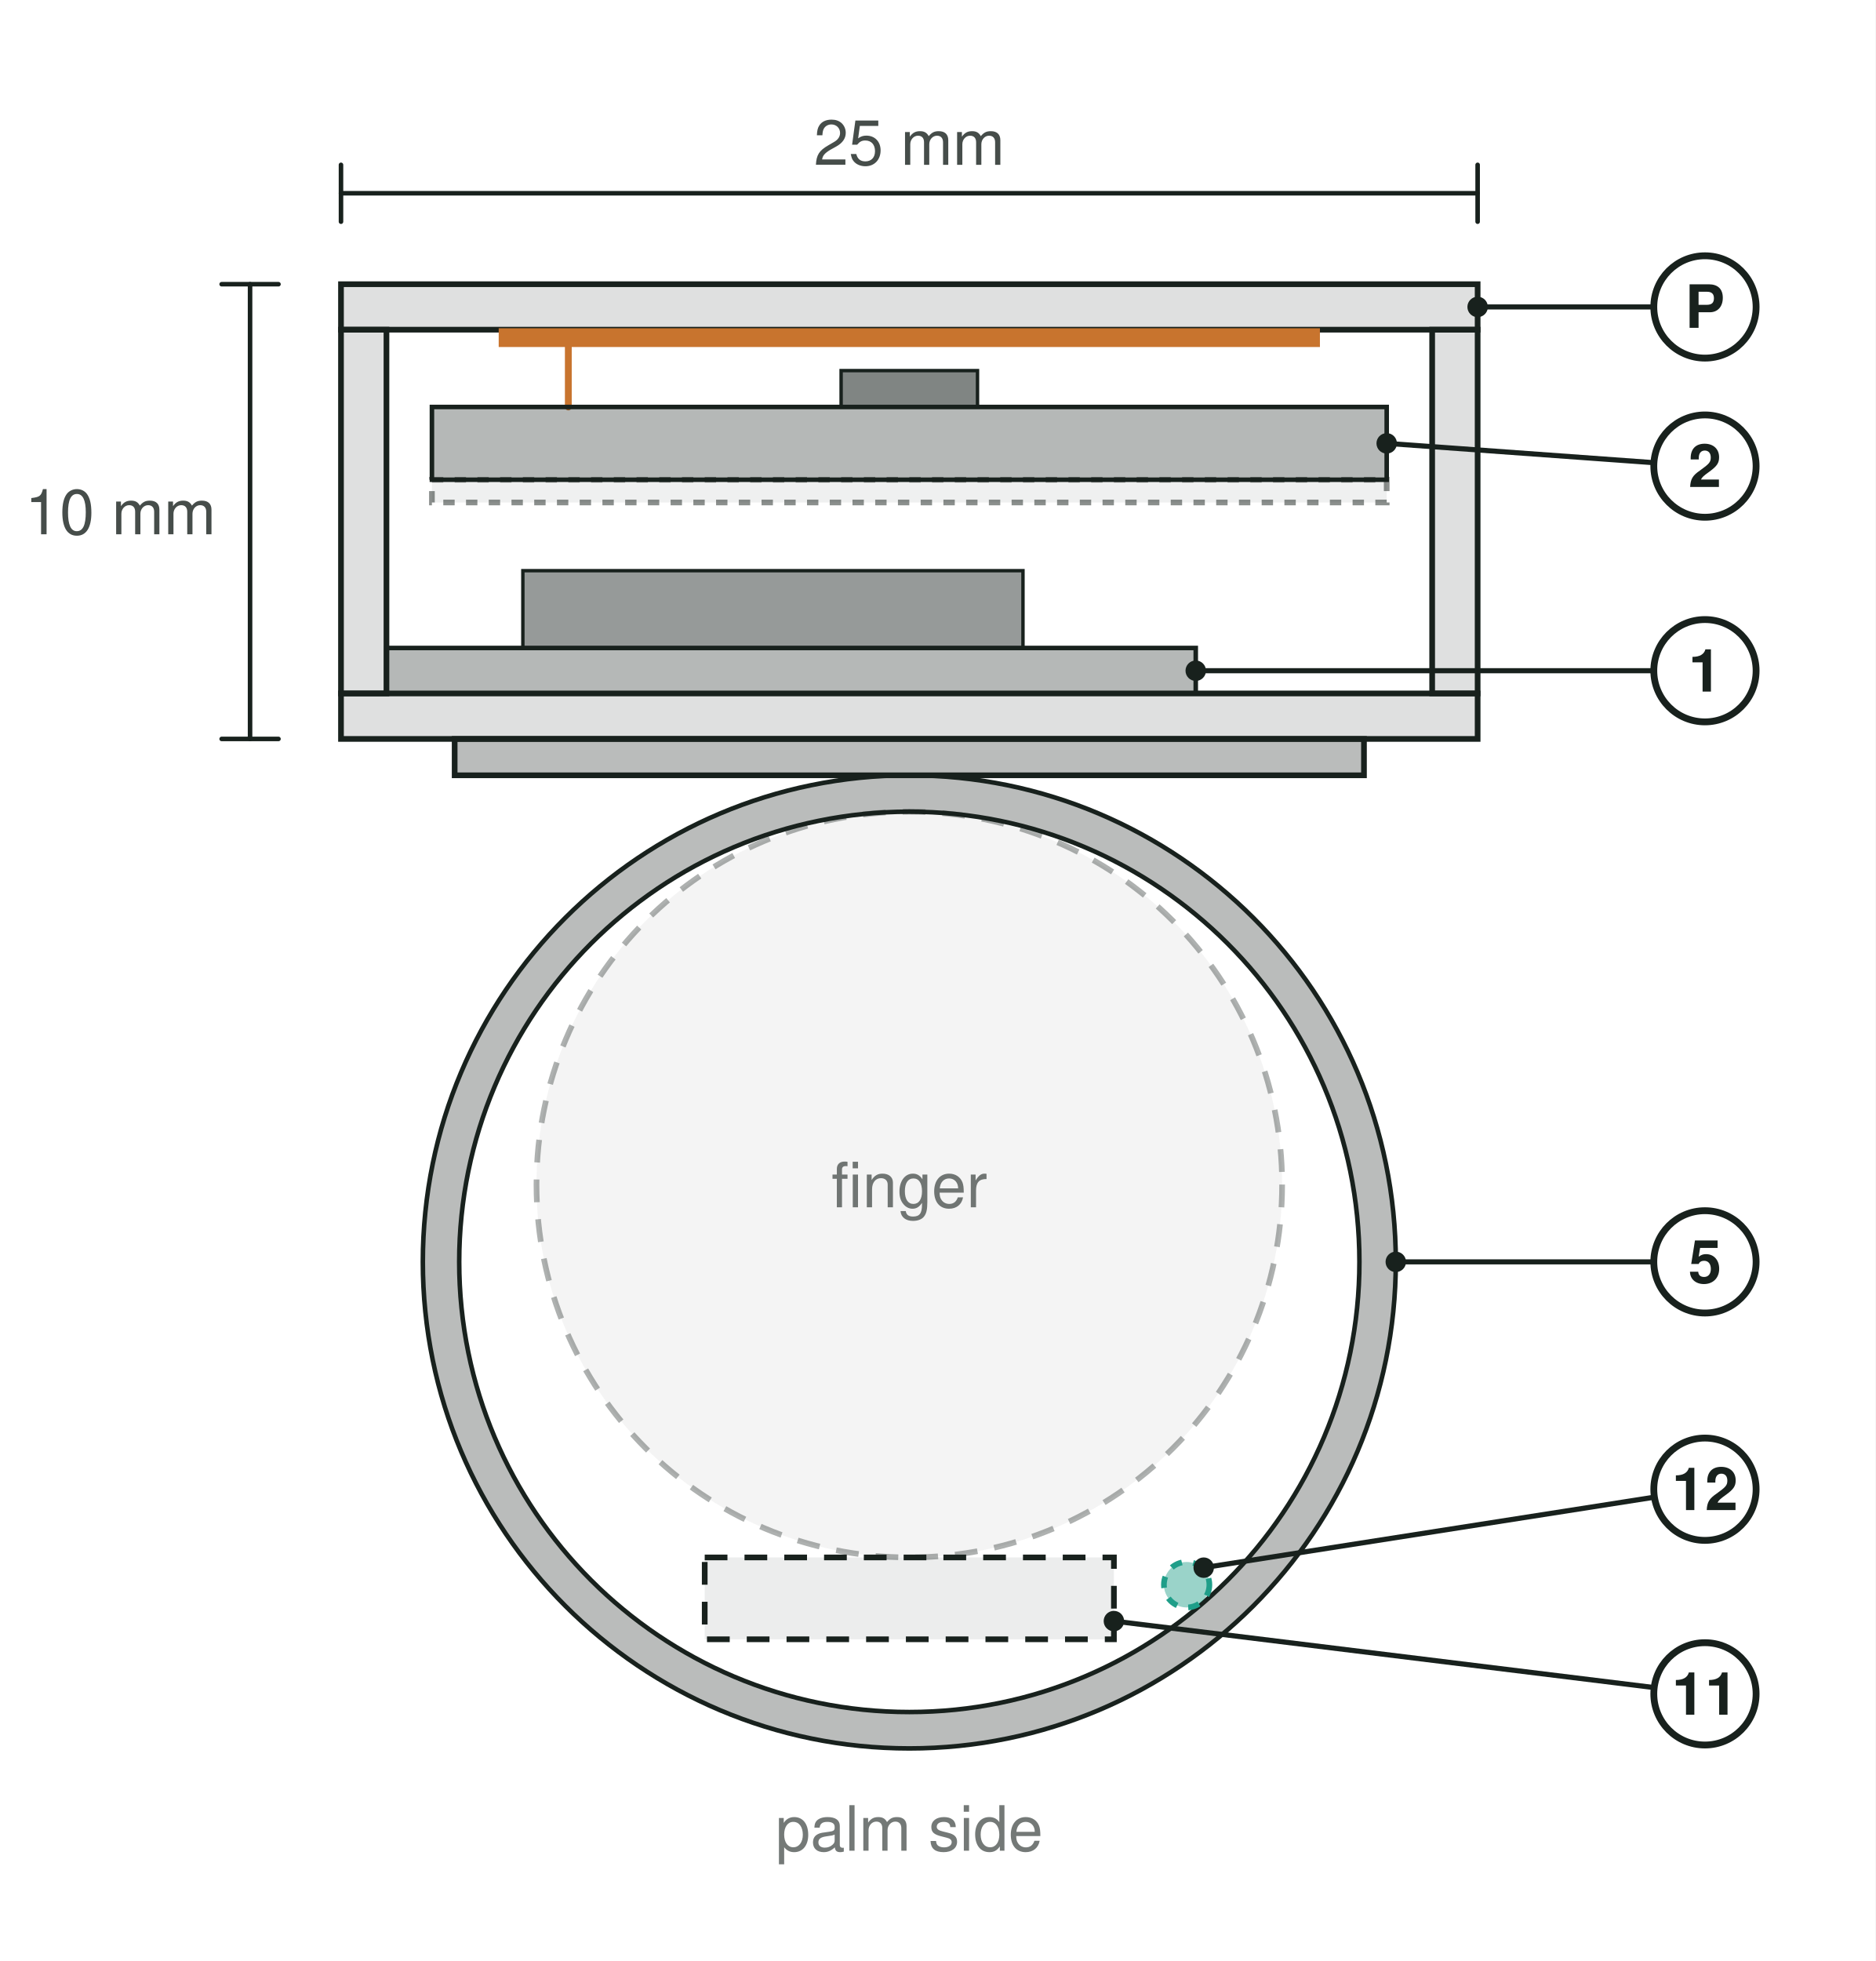
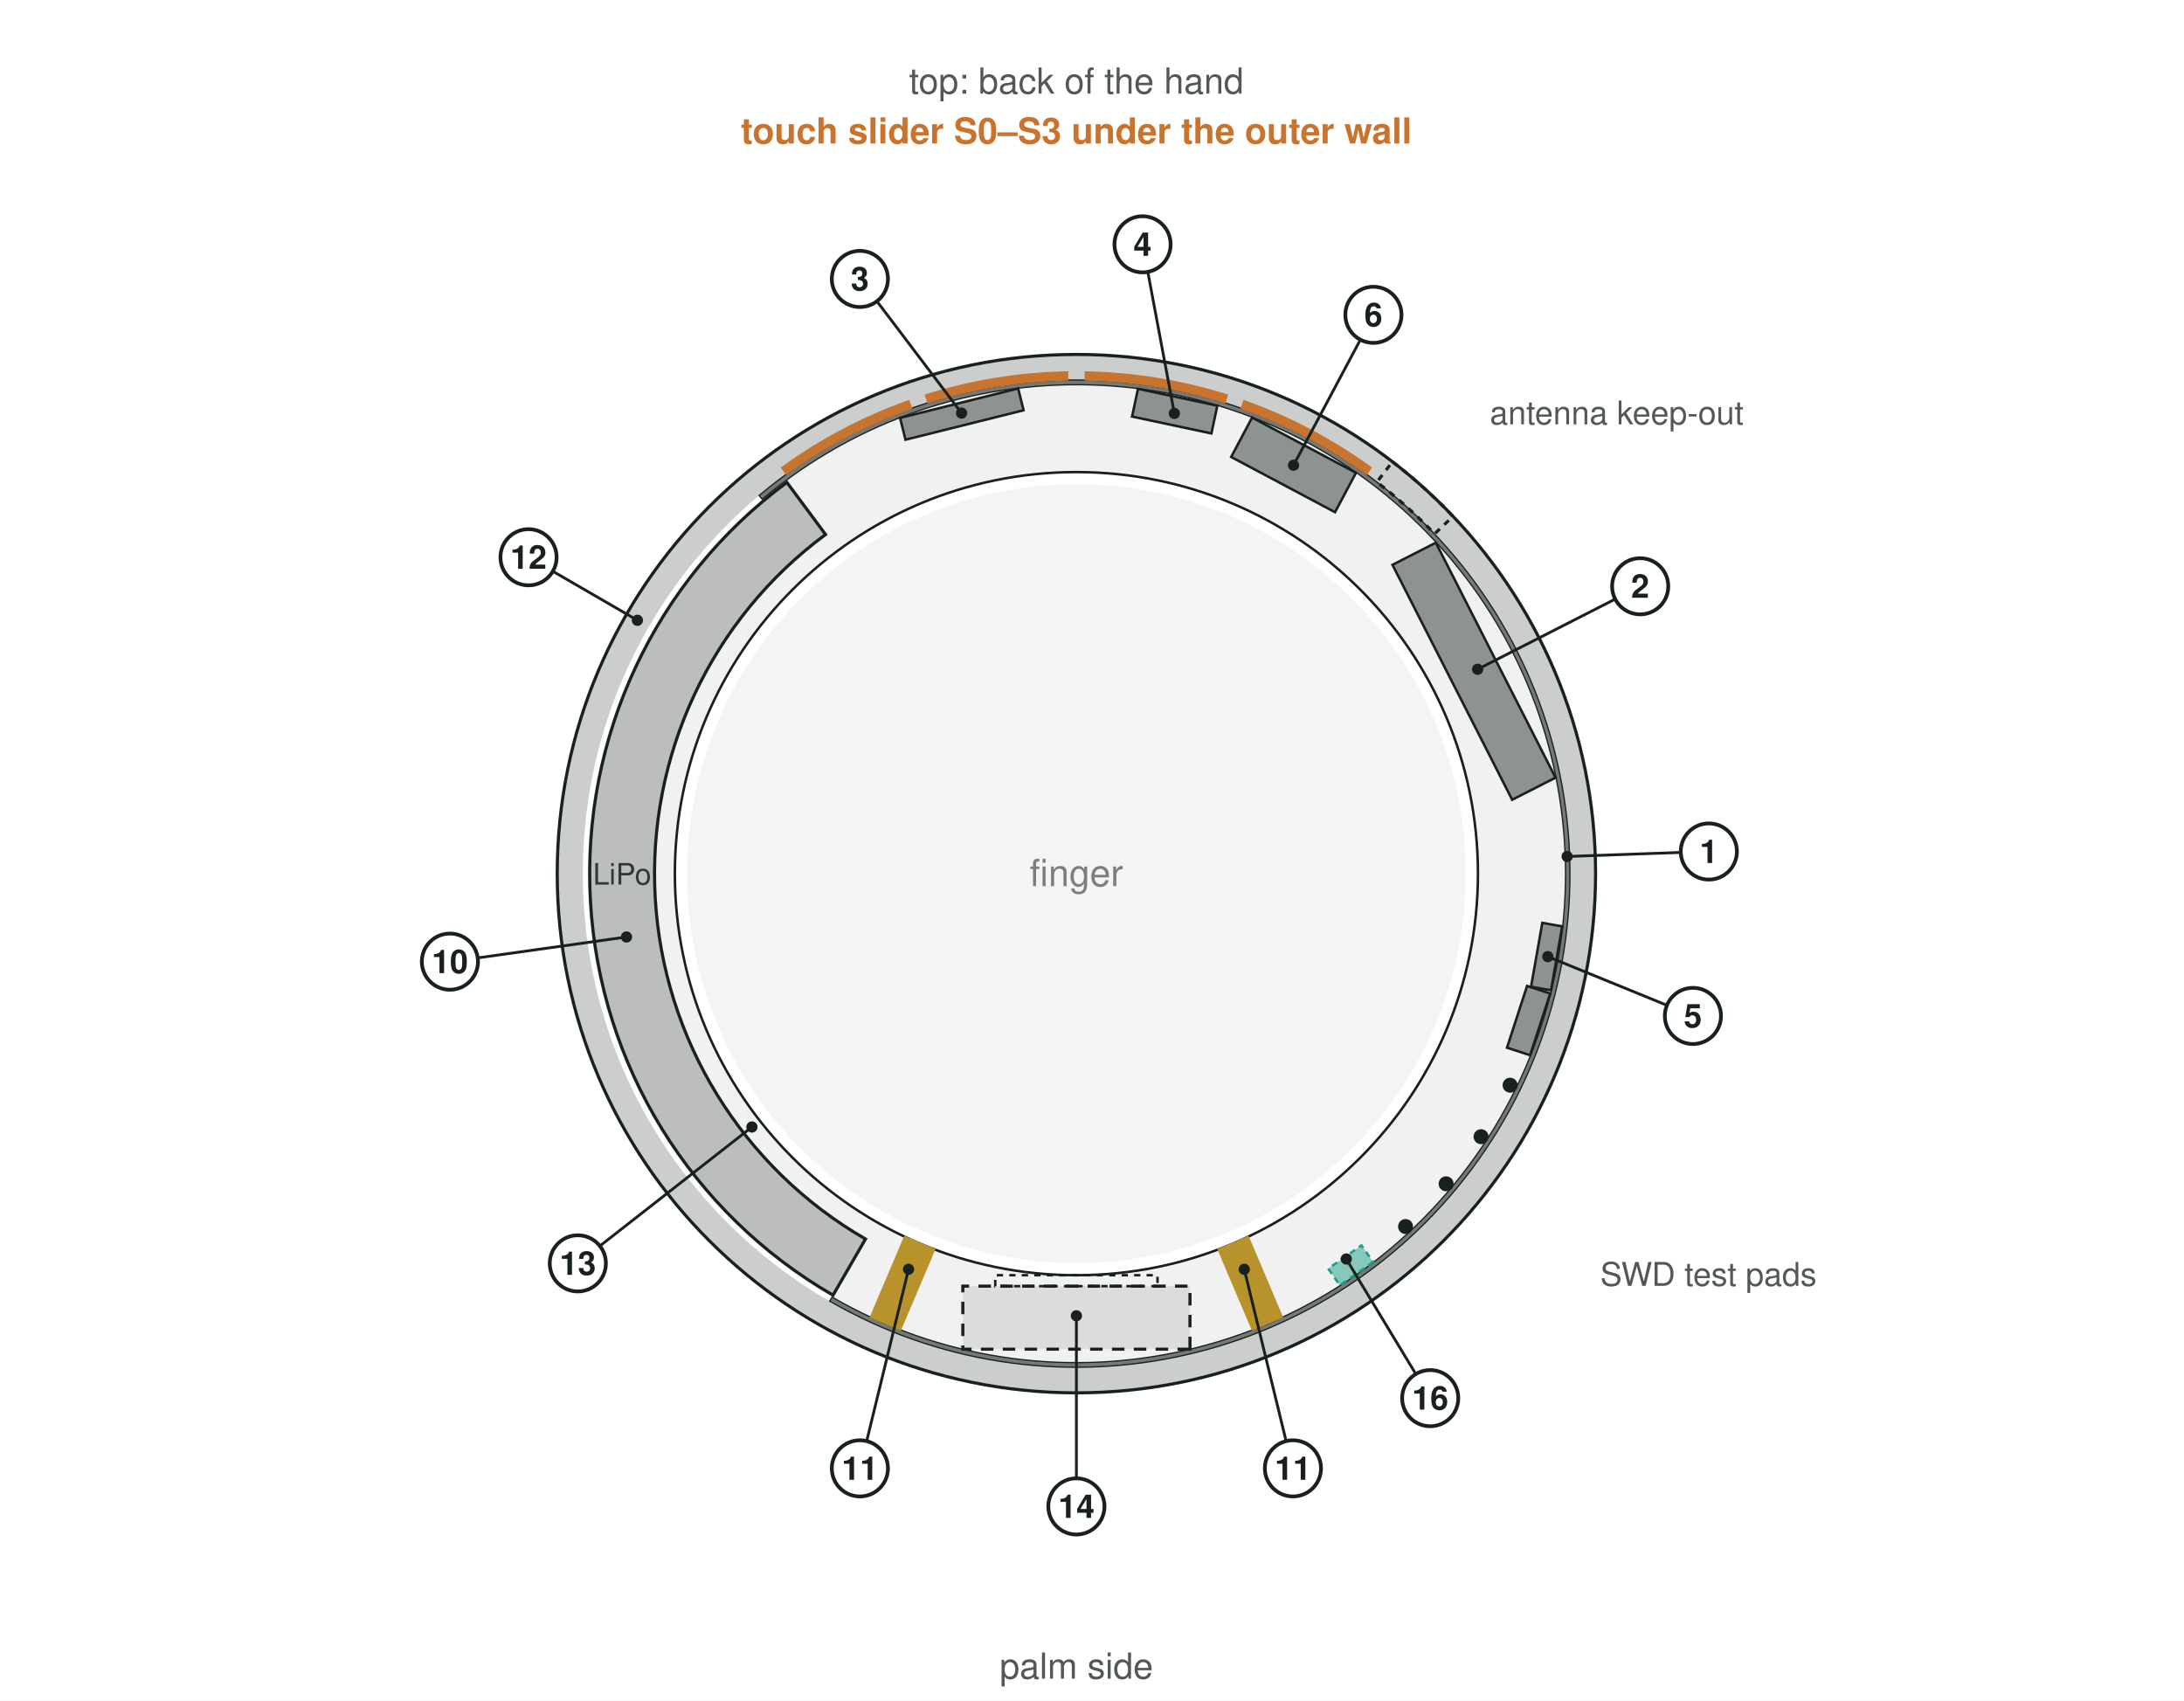
- <svg xmlns="http://www.w3.org/2000/svg" viewBox="0 0 330 345" role="img" aria-label="End view looking along the finger: 25 mm wide, 10 mm tall pod on the ring blank's pad; one electrode strip spans the width; optional MAX30102 and NTC sit inside the band against the palm side of the finger." class="dwg dwg-end" font-family="IBM Plex Sans, Helvetica, Arial, sans-serif" color="#18211d">
+ <svg xmlns="http://www.w3.org/2000/svg" viewBox="0 0 700 545" role="img" aria-label="End view of the ring with everything inside the band: the flex circuit runs from minus 40 to 210 degrees just under the outer wall, carrying the touch slider on its outer face and the touch controller, accelerometer, regulator, Bluetooth module and charger on its inner face; the curved battery fills the left side; charge contacts and the optional heart-rate sensor sit at the palm side." class="dwg dwg-end" font-family="IBM Plex Sans, Helvetica, Arial, sans-serif" color="#18211d">
  <defs>
    <marker id="end-arrow" viewBox="0 0 10 10" refX="9" refY="5" markerWidth="7" markerHeight="7" orient="auto-start-reverse">
      <path d="M0,0 L10,5 L0,10 z" fill="currentColor" />
    </marker>
-     <marker id="end-tick" viewBox="0 0 10 10" refX="5" refY="5" markerWidth="0" markerHeight="0">
-       <path d="M5,0 L5,10" stroke="currentColor" />
-     </marker>
  </defs>
-   <rect x="0" y="0" width="330" height="345" fill="#ffffff" />
-   <circle cx="160.0" cy="208.4" r="65.6" fill="currentColor" fill-opacity="0.05" stroke="currentColor" stroke-width="1.0" stroke-opacity="0.35" stroke-dasharray="4 3" />
-   <text x="160.0" y="212.4" font-size="11" text-anchor="middle" fill="currentColor" fill-opacity="0.6">finger</text>
-   <circle cx="160.0" cy="222.0" r="82.4" fill="none" stroke="currentColor" stroke-width="6.4" stroke-opacity="0.3" />
-   <circle cx="160.0" cy="222.0" r="85.6" fill="none" stroke="currentColor" stroke-width="0.8" />
-   <circle cx="160.0" cy="222.0" r="79.2" fill="none" stroke="currentColor" stroke-width="0.8" />
-   <text x="160.0" y="325.6" font-size="11" text-anchor="middle" fill="currentColor" fill-opacity="0.6">palm side</text>
-   <rect x="80.0" y="130.0" width="160.0" height="6.4" fill="currentColor" fill-opacity="0.3" stroke="currentColor" stroke-width="1.0" />
-   <rect x="60.0" y="50.0" width="200.0" height="8.0" fill="currentColor" fill-opacity="0.14" stroke="currentColor" stroke-width="1.0" />
-   <rect x="60.0" y="122.0" width="200.0" height="8.0" fill="currentColor" fill-opacity="0.14" stroke="currentColor" stroke-width="1.0" />
-   <rect x="60.0" y="58.0" width="8.0" height="64.0" fill="currentColor" fill-opacity="0.14" stroke="currentColor" stroke-width="1.0" />
-   <rect x="252.0" y="58.0" width="8.0" height="64.0" fill="currentColor" fill-opacity="0.14" stroke="currentColor" stroke-width="1.0" />
-   <rect x="88.0" y="58.0" width="144.0" height="2.8" fill="#c8742e" stroke="#c8742e" stroke-width="0.5" />
-   <line x1="100.0" y1="60.8" x2="100.0" y2="71.6" stroke="#c8742e" stroke-width="1.2" stroke-linecap="round" />
-   <rect x="76.0" y="71.6" width="168.0" height="12.8" fill="currentColor" fill-opacity="0.32" stroke="currentColor" stroke-width="0.8" />
-   <rect x="148.0" y="65.2" width="24.0" height="6.4" fill="currentColor" fill-opacity="0.55" stroke="currentColor" stroke-width="0.6" />
-   <rect x="76.0" y="84.4" width="168.0" height="4.0" fill="currentColor" fill-opacity="0.07" stroke="currentColor" stroke-width="1.0" stroke-opacity="0.5" stroke-dasharray="2 2" />
-   <rect x="68.0" y="114.0" width="142.4" height="8.0" fill="currentColor" fill-opacity="0.32" stroke="currentColor" stroke-width="0.8" />
-   <rect x="92.0" y="100.4" width="88.0" height="13.6" fill="currentColor" fill-opacity="0.45" stroke="currentColor" stroke-width="0.6" />
-   <rect x="124.0" y="274.0" width="72.0" height="14.4" fill="currentColor" fill-opacity="0.08" stroke="currentColor" stroke-width="1.0" stroke-dasharray="4 3" />
-   <circle cx="208.8" cy="278.8" r="4.0" fill="#1f9e89" fill-opacity="0.45" stroke="#1f9e89" stroke-width="1.0" stroke-dasharray="2 2" />
-   <line x1="60.0" y1="34.0" x2="260.0" y2="34.0" stroke="currentColor" stroke-width="0.8" stroke-linecap="round" marker-start="url(#end-tick)" marker-end="url(#end-tick)" />
-   <line x1="60.0" y1="29.0" x2="60.0" y2="39.0" stroke="currentColor" stroke-width="0.8" stroke-linecap="round" />
-   <line x1="260.0" y1="29.0" x2="260.0" y2="39.0" stroke="currentColor" stroke-width="0.8" stroke-linecap="round" />
-   <text x="160.0" y="29.0" font-size="11" text-anchor="middle" fill="currentColor" fill-opacity="0.8">25 mm</text>
-   <line x1="44.0" y1="50.0" x2="44.0" y2="130.0" stroke="currentColor" stroke-width="0.8" stroke-linecap="round" />
-   <line x1="39.0" y1="50.0" x2="49.0" y2="50.0" stroke="currentColor" stroke-width="0.8" stroke-linecap="round" />
-   <line x1="39.0" y1="130.0" x2="49.0" y2="130.0" stroke="currentColor" stroke-width="0.8" stroke-linecap="round" />
-   <text x="38.0" y="94.0" font-size="11" text-anchor="end" fill="currentColor" fill-opacity="0.8">10 mm</text>
-   <line x1="291.0" y1="54.0" x2="260.0" y2="54.0" stroke="currentColor" stroke-width="0.9" stroke-linecap="round" />
-   <circle cx="260.0" cy="54.0" r="1.8" fill="currentColor" stroke="none" stroke-width="0" />
-   <circle cx="300.0" cy="54.0" r="9.0" fill="none" stroke="currentColor" stroke-width="1.2" />
-   <text x="300.0" y="54.0" dy="0.35em" font-size="10.5" font-weight="600" text-anchor="middle" fill="currentColor">P</text>
-   <line x1="291.0" y1="81.4" x2="244.0" y2="78.0" stroke="currentColor" stroke-width="0.9" stroke-linecap="round" />
-   <circle cx="244.0" cy="78.0" r="1.8" fill="currentColor" stroke="none" stroke-width="0" />
-   <circle cx="300.0" cy="82.0" r="9.0" fill="none" stroke="currentColor" stroke-width="1.2" />
-   <text x="300.0" y="82.0" dy="0.35em" font-size="10.5" font-weight="600" text-anchor="middle" fill="currentColor">2</text>
-   <line x1="291.0" y1="118.0" x2="210.4" y2="118.0" stroke="currentColor" stroke-width="0.9" stroke-linecap="round" />
-   <circle cx="210.4" cy="118.0" r="1.8" fill="currentColor" stroke="none" stroke-width="0" />
-   <circle cx="300.0" cy="118.0" r="9.0" fill="none" stroke="currentColor" stroke-width="1.2" />
-   <text x="300.0" y="118.0" dy="0.35em" font-size="10.5" font-weight="600" text-anchor="middle" fill="currentColor">1</text>
-   <line x1="291.0" y1="222.0" x2="245.6" y2="222.0" stroke="currentColor" stroke-width="0.9" stroke-linecap="round" />
-   <circle cx="245.6" cy="222.0" r="1.8" fill="currentColor" stroke="none" stroke-width="0" />
-   <circle cx="300.0" cy="222.0" r="9.0" fill="none" stroke="currentColor" stroke-width="1.2" />
-   <text x="300.0" y="222.0" dy="0.35em" font-size="10.5" font-weight="600" text-anchor="middle" fill="currentColor">5</text>
-   <line x1="291.1" y1="263.4" x2="211.8" y2="275.8" stroke="currentColor" stroke-width="0.9" stroke-linecap="round" />
-   <circle cx="211.8" cy="275.8" r="1.8" fill="currentColor" stroke="none" stroke-width="0" />
-   <circle cx="300.0" cy="262.0" r="9.0" fill="none" stroke="currentColor" stroke-width="1.2" />
-   <text x="300.0" y="262.0" dy="0.35em" font-size="10.5" font-weight="600" text-anchor="middle" fill="currentColor">12</text>
-   <line x1="291.1" y1="296.9" x2="196.0" y2="285.2" stroke="currentColor" stroke-width="0.9" stroke-linecap="round" />
-   <circle cx="196.0" cy="285.2" r="1.8" fill="currentColor" stroke="none" stroke-width="0" />
-   <circle cx="300.0" cy="298.0" r="9.0" fill="none" stroke="currentColor" stroke-width="1.2" />
-   <text x="300.0" y="298.0" dy="0.35em" font-size="10.5" font-weight="600" text-anchor="middle" fill="currentColor">11</text>
+   <rect x="0" y="0" width="700" height="545" fill="#ffffff" />
+   <circle cx="345.0" cy="280.0" r="124.8" fill="currentColor" fill-opacity="0.05" stroke="none" stroke-width="0" />
+   <text x="345.0" y="284.0" font-size="12" text-anchor="middle" fill="currentColor" fill-opacity="0.55">finger</text>
+   <circle cx="345.0" cy="280.0" r="142.7" fill="none" stroke="currentColor" stroke-width="27.95" stroke-opacity="0.06" />
+   <circle cx="345.0" cy="280.0" r="162.3" fill="none" stroke="currentColor" stroke-width="8.19" stroke-opacity="0.22" />
+   <circle cx="345.0" cy="280.0" r="166.4" fill="none" stroke="currentColor" stroke-width="1" />
+   <circle cx="345.0" cy="280.0" r="128.7" fill="none" stroke="currentColor" stroke-width="0.8" />
+   <path d="M446.3,148.0 A166.4,166.4 0 0 1 465.7,165.5 L459.8,171.1 A158.2,158.2 0 0 0 441.3,154.5 Z" fill="none" stroke="currentColor" stroke-width="1" stroke-dasharray="2 2" />
+   <path d="M243.3,158.8 A158.2,158.2 0 1 1 265.9,417.0 L266.7,415.7 A156.7,156.7 0 1 0 244.3,160.0 Z" fill="currentColor" fill-opacity="0.6" stroke="currentColor" stroke-width="0.4" />
+   <path d="M250.5,149.9 A160.8,160.8 0 0 1 291.3,128.4 L292.2,130.9 A158.2,158.2 0 0 0 252.0,152.0 Z" fill="#c8742e" stroke="#c8742e" stroke-width="0.4" />
+   <path d="M296.6,126.6 A160.8,160.8 0 0 1 342.2,119.2 L342.2,121.8 A158.2,158.2 0 0 0 297.4,129.1 Z" fill="#c8742e" stroke="#c8742e" stroke-width="0.4" />
+   <path d="M347.8,119.2 A160.8,160.8 0 0 1 393.4,126.6 L392.6,129.1 A158.2,158.2 0 0 0 347.8,121.8 Z" fill="#c8742e" stroke="#c8742e" stroke-width="0.4" />
+   <path d="M398.7,128.4 A160.8,160.8 0 0 1 439.5,149.9 L438.0,152.0 A158.2,158.2 0 0 0 397.8,130.9 Z" fill="#c8742e" stroke="#c8742e" stroke-width="0.4" />
+   <path d="M267.0,415.1 A156.0,156.0 0 0 1 252.2,154.6 L264.6,171.3 A135.2,135.2 0 0 0 277.4,397.1 Z" fill="currentColor" fill-opacity="0.24" stroke="currentColor" stroke-width="1" />
+   <text x="199.4" y="283.5" font-size="9.5" text-anchor="middle" fill="currentColor" fill-opacity="0.85">LiPo</text>
+   <rect x="325.5" y="124.6" width="39.0" height="7.2" fill="currentColor" fill-opacity="0.45" stroke="currentColor" stroke-width="0.8" transform="rotate(-14.00 345.0 280.0)" />
+   <rect x="332.0" y="123.9" width="26.0" height="9.1" fill="currentColor" fill-opacity="0.45" stroke="currentColor" stroke-width="0.8" transform="rotate(12.00 345.0 280.0)" />
+   <rect x="326.1" y="124.5" width="37.7" height="14.3" fill="currentColor" fill-opacity="0.45" stroke="currentColor" stroke-width="0.8" transform="rotate(28.00 345.0 280.0)" />
+   <rect x="302.8" y="129.2" width="84.5" height="15.6" fill="currentColor" fill-opacity="0.45" stroke="currentColor" stroke-width="0.8" transform="rotate(63.00 345.0 280.0)" />
+   <rect x="334.6" y="123.7" width="20.8" height="6.5" fill="currentColor" fill-opacity="0.45" stroke="currentColor" stroke-width="0.8" transform="rotate(100.00 345.0 280.0)" />
+   <rect x="334.6" y="123.7" width="20.8" height="7.8" fill="currentColor" fill-opacity="0.45" stroke="currentColor" stroke-width="0.8" transform="rotate(108.00 345.0 280.0)" />
+   <rect x="338.5" y="123.5" width="13.0" height="6.5" fill="#1f9e89" fill-opacity="0.5" stroke="#1f9e89" stroke-width="0.8" stroke-dasharray="2 1.5" transform="rotate(145.00 345.0 280.0)" />
+   <rect x="308.6" y="127.6" width="72.8" height="20.2" fill="currentColor" fill-opacity="0.1" stroke="currentColor" stroke-width="1" stroke-dasharray="4 3" transform="rotate(180.00 345.0 280.0)" />
+   <rect x="319.0" y="147.8" width="52.0" height="3.5" fill="none" stroke="currentColor" stroke-width="0.8" stroke-dasharray="2 2" transform="rotate(180.00 345.0 280.0)" />
+   <rect x="339.8" y="123.4" width="10.4" height="28.0" fill="#b8922a" stroke="#b8922a" stroke-width="0.5" transform="rotate(157.00 345.0 280.0)" />
+   <rect x="339.8" y="123.4" width="10.4" height="28.0" fill="#b8922a" stroke="#b8922a" stroke-width="0.5" transform="rotate(203.00 345.0 280.0)" />
+   <circle cx="484.0" cy="347.8" r="2.4" fill="currentColor" stroke="none" stroke-width="0" />
+   <circle cx="474.7" cy="364.3" r="2.4" fill="currentColor" stroke="none" stroke-width="0" />
+   <circle cx="463.5" cy="379.4" r="2.4" fill="currentColor" stroke="none" stroke-width="0" />
+   <circle cx="450.5" cy="393.1" r="2.4" fill="currentColor" stroke="none" stroke-width="0" />
+   <text x="345.0" y="30.0" font-size="11.5" text-anchor="middle" fill="currentColor" fill-opacity="0.75">top: back of the hand</text>
+   <text x="345.0" y="46.0" font-size="11.5" text-anchor="middle" fill="#c8742e" font-weight="600">touch slider S0–S3 under the outer wall</text>
+   <text x="345.0" y="538.0" font-size="11.5" text-anchor="middle" fill="currentColor" fill-opacity="0.75">palm side</text>
+   <text x="477.5" y="136.0" font-size="10.5" text-anchor="start" fill="currentColor" fill-opacity="0.75">antenna keep-out</text>
+   <text x="512.9" y="412.1" font-size="10.5" text-anchor="start" fill="currentColor" fill-opacity="0.75">SWD test pads</text>
+   <line x1="281.1" y1="96.6" x2="308.2" y2="132.4" stroke="currentColor" stroke-width="0.9" stroke-linecap="round" />
+   <circle cx="308.2" cy="132.4" r="1.8" fill="currentColor" stroke="none" stroke-width="0" />
+   <circle cx="275.6" cy="89.4" r="9.0" fill="none" stroke="currentColor" stroke-width="1.2" />
+   <text x="275.6" y="89.4" dy="0.35em" font-size="10.5" font-weight="600" text-anchor="middle" fill="currentColor">3</text>
+   <line x1="367.9" y1="87.2" x2="376.4" y2="132.5" stroke="currentColor" stroke-width="0.9" stroke-linecap="round" />
+   <circle cx="376.4" cy="132.5" r="1.8" fill="currentColor" stroke="none" stroke-width="0" />
+   <circle cx="366.2" cy="78.3" r="9.0" fill="none" stroke="currentColor" stroke-width="1.2" />
+   <text x="366.2" y="78.3" dy="0.35em" font-size="10.5" font-weight="600" text-anchor="middle" fill="currentColor">4</text>
+   <line x1="436.0" y1="108.9" x2="414.6" y2="149.1" stroke="currentColor" stroke-width="0.9" stroke-linecap="round" />
+   <circle cx="414.6" cy="149.1" r="1.8" fill="currentColor" stroke="none" stroke-width="0" />
+   <circle cx="440.2" cy="100.9" r="9.0" fill="none" stroke="currentColor" stroke-width="1.2" />
+   <text x="440.2" y="100.9" dy="0.35em" font-size="10.5" font-weight="600" text-anchor="middle" fill="currentColor">6</text>
+   <line x1="517.7" y1="192.0" x2="473.6" y2="214.5" stroke="currentColor" stroke-width="0.9" stroke-linecap="round" />
+   <circle cx="473.6" cy="214.5" r="1.8" fill="currentColor" stroke="none" stroke-width="0" />
+   <circle cx="525.7" cy="187.9" r="9.0" fill="none" stroke="currentColor" stroke-width="1.2" />
+   <text x="525.7" y="187.9" dy="0.35em" font-size="10.5" font-weight="600" text-anchor="middle" fill="currentColor">2</text>
+   <line x1="538.7" y1="273.2" x2="502.3" y2="274.5" stroke="currentColor" stroke-width="0.9" stroke-linecap="round" />
+   <circle cx="502.3" cy="274.5" r="1.8" fill="currentColor" stroke="none" stroke-width="0" />
+   <circle cx="547.7" cy="272.9" r="9.0" fill="none" stroke="currentColor" stroke-width="1.2" />
+   <text x="547.7" y="272.9" dy="0.35em" font-size="10.5" font-weight="600" text-anchor="middle" fill="currentColor">1</text>
+   <line x1="534.3" y1="322.2" x2="496.1" y2="306.6" stroke="currentColor" stroke-width="0.9" stroke-linecap="round" />
+   <circle cx="496.1" cy="306.6" r="1.8" fill="currentColor" stroke="none" stroke-width="0" />
+   <circle cx="542.6" cy="325.6" r="9.0" fill="none" stroke="currentColor" stroke-width="1.2" />
+   <text x="542.6" y="325.6" dy="0.35em" font-size="10.5" font-weight="600" text-anchor="middle" fill="currentColor">5</text>
+   <line x1="177.2" y1="183.1" x2="204.3" y2="198.8" stroke="currentColor" stroke-width="0.9" stroke-linecap="round" />
+   <circle cx="204.3" cy="198.8" r="1.8" fill="currentColor" stroke="none" stroke-width="0" />
+   <circle cx="169.4" cy="178.6" r="9.0" fill="none" stroke="currentColor" stroke-width="1.2" />
+   <text x="169.4" y="178.6" dy="0.35em" font-size="10.5" font-weight="600" text-anchor="middle" fill="currentColor">12</text>
+   <line x1="153.1" y1="307.0" x2="200.8" y2="300.3" stroke="currentColor" stroke-width="0.9" stroke-linecap="round" />
+   <circle cx="200.8" cy="300.3" r="1.8" fill="currentColor" stroke="none" stroke-width="0" />
+   <circle cx="144.2" cy="308.2" r="9.0" fill="none" stroke="currentColor" stroke-width="1.2" />
+   <text x="144.2" y="308.2" dy="0.35em" font-size="10.5" font-weight="600" text-anchor="middle" fill="currentColor">10</text>
+   <line x1="192.3" y1="399.3" x2="241.0" y2="361.2" stroke="currentColor" stroke-width="0.9" stroke-linecap="round" />
+   <circle cx="241.0" cy="361.2" r="1.8" fill="currentColor" stroke="none" stroke-width="0" />
+   <circle cx="185.2" cy="404.9" r="9.0" fill="none" stroke="currentColor" stroke-width="1.2" />
+   <text x="185.2" y="404.9" dy="0.35em" font-size="10.5" font-weight="600" text-anchor="middle" fill="currentColor">13</text>
+   <line x1="453.8" y1="440.4" x2="431.5" y2="403.5" stroke="currentColor" stroke-width="0.9" stroke-linecap="round" />
+   <circle cx="431.5" cy="403.5" r="1.8" fill="currentColor" stroke="none" stroke-width="0" />
+   <circle cx="458.4" cy="448.1" r="9.0" fill="none" stroke="currentColor" stroke-width="1.2" />
+   <text x="458.4" y="448.1" dy="0.35em" font-size="10.5" font-weight="600" text-anchor="middle" fill="currentColor">16</text>
+   <line x1="412.2" y1="461.8" x2="398.8" y2="406.8" stroke="currentColor" stroke-width="0.9" stroke-linecap="round" />
+   <circle cx="398.8" cy="406.8" r="1.8" fill="currentColor" stroke="none" stroke-width="0" />
+   <circle cx="414.4" cy="470.6" r="9.0" fill="none" stroke="currentColor" stroke-width="1.2" />
+   <text x="414.4" y="470.6" dy="0.35em" font-size="10.5" font-weight="600" text-anchor="middle" fill="currentColor">11</text>
+   <line x1="345.0" y1="473.8" x2="345.0" y2="421.7" stroke="currentColor" stroke-width="0.9" stroke-linecap="round" />
+   <circle cx="345.0" cy="421.7" r="1.8" fill="currentColor" stroke="none" stroke-width="0" />
+   <circle cx="345.0" cy="482.8" r="9.0" fill="none" stroke="currentColor" stroke-width="1.2" />
+   <text x="345.0" y="482.8" dy="0.35em" font-size="10.5" font-weight="600" text-anchor="middle" fill="currentColor">14</text>
+   <line x1="277.8" y1="461.8" x2="291.2" y2="406.8" stroke="currentColor" stroke-width="0.9" stroke-linecap="round" />
+   <circle cx="291.2" cy="406.8" r="1.8" fill="currentColor" stroke="none" stroke-width="0" />
+   <circle cx="275.6" cy="470.6" r="9.0" fill="none" stroke="currentColor" stroke-width="1.2" />
+   <text x="275.6" y="470.6" dy="0.35em" font-size="10.5" font-weight="600" text-anchor="middle" fill="currentColor">11</text>
</svg>
